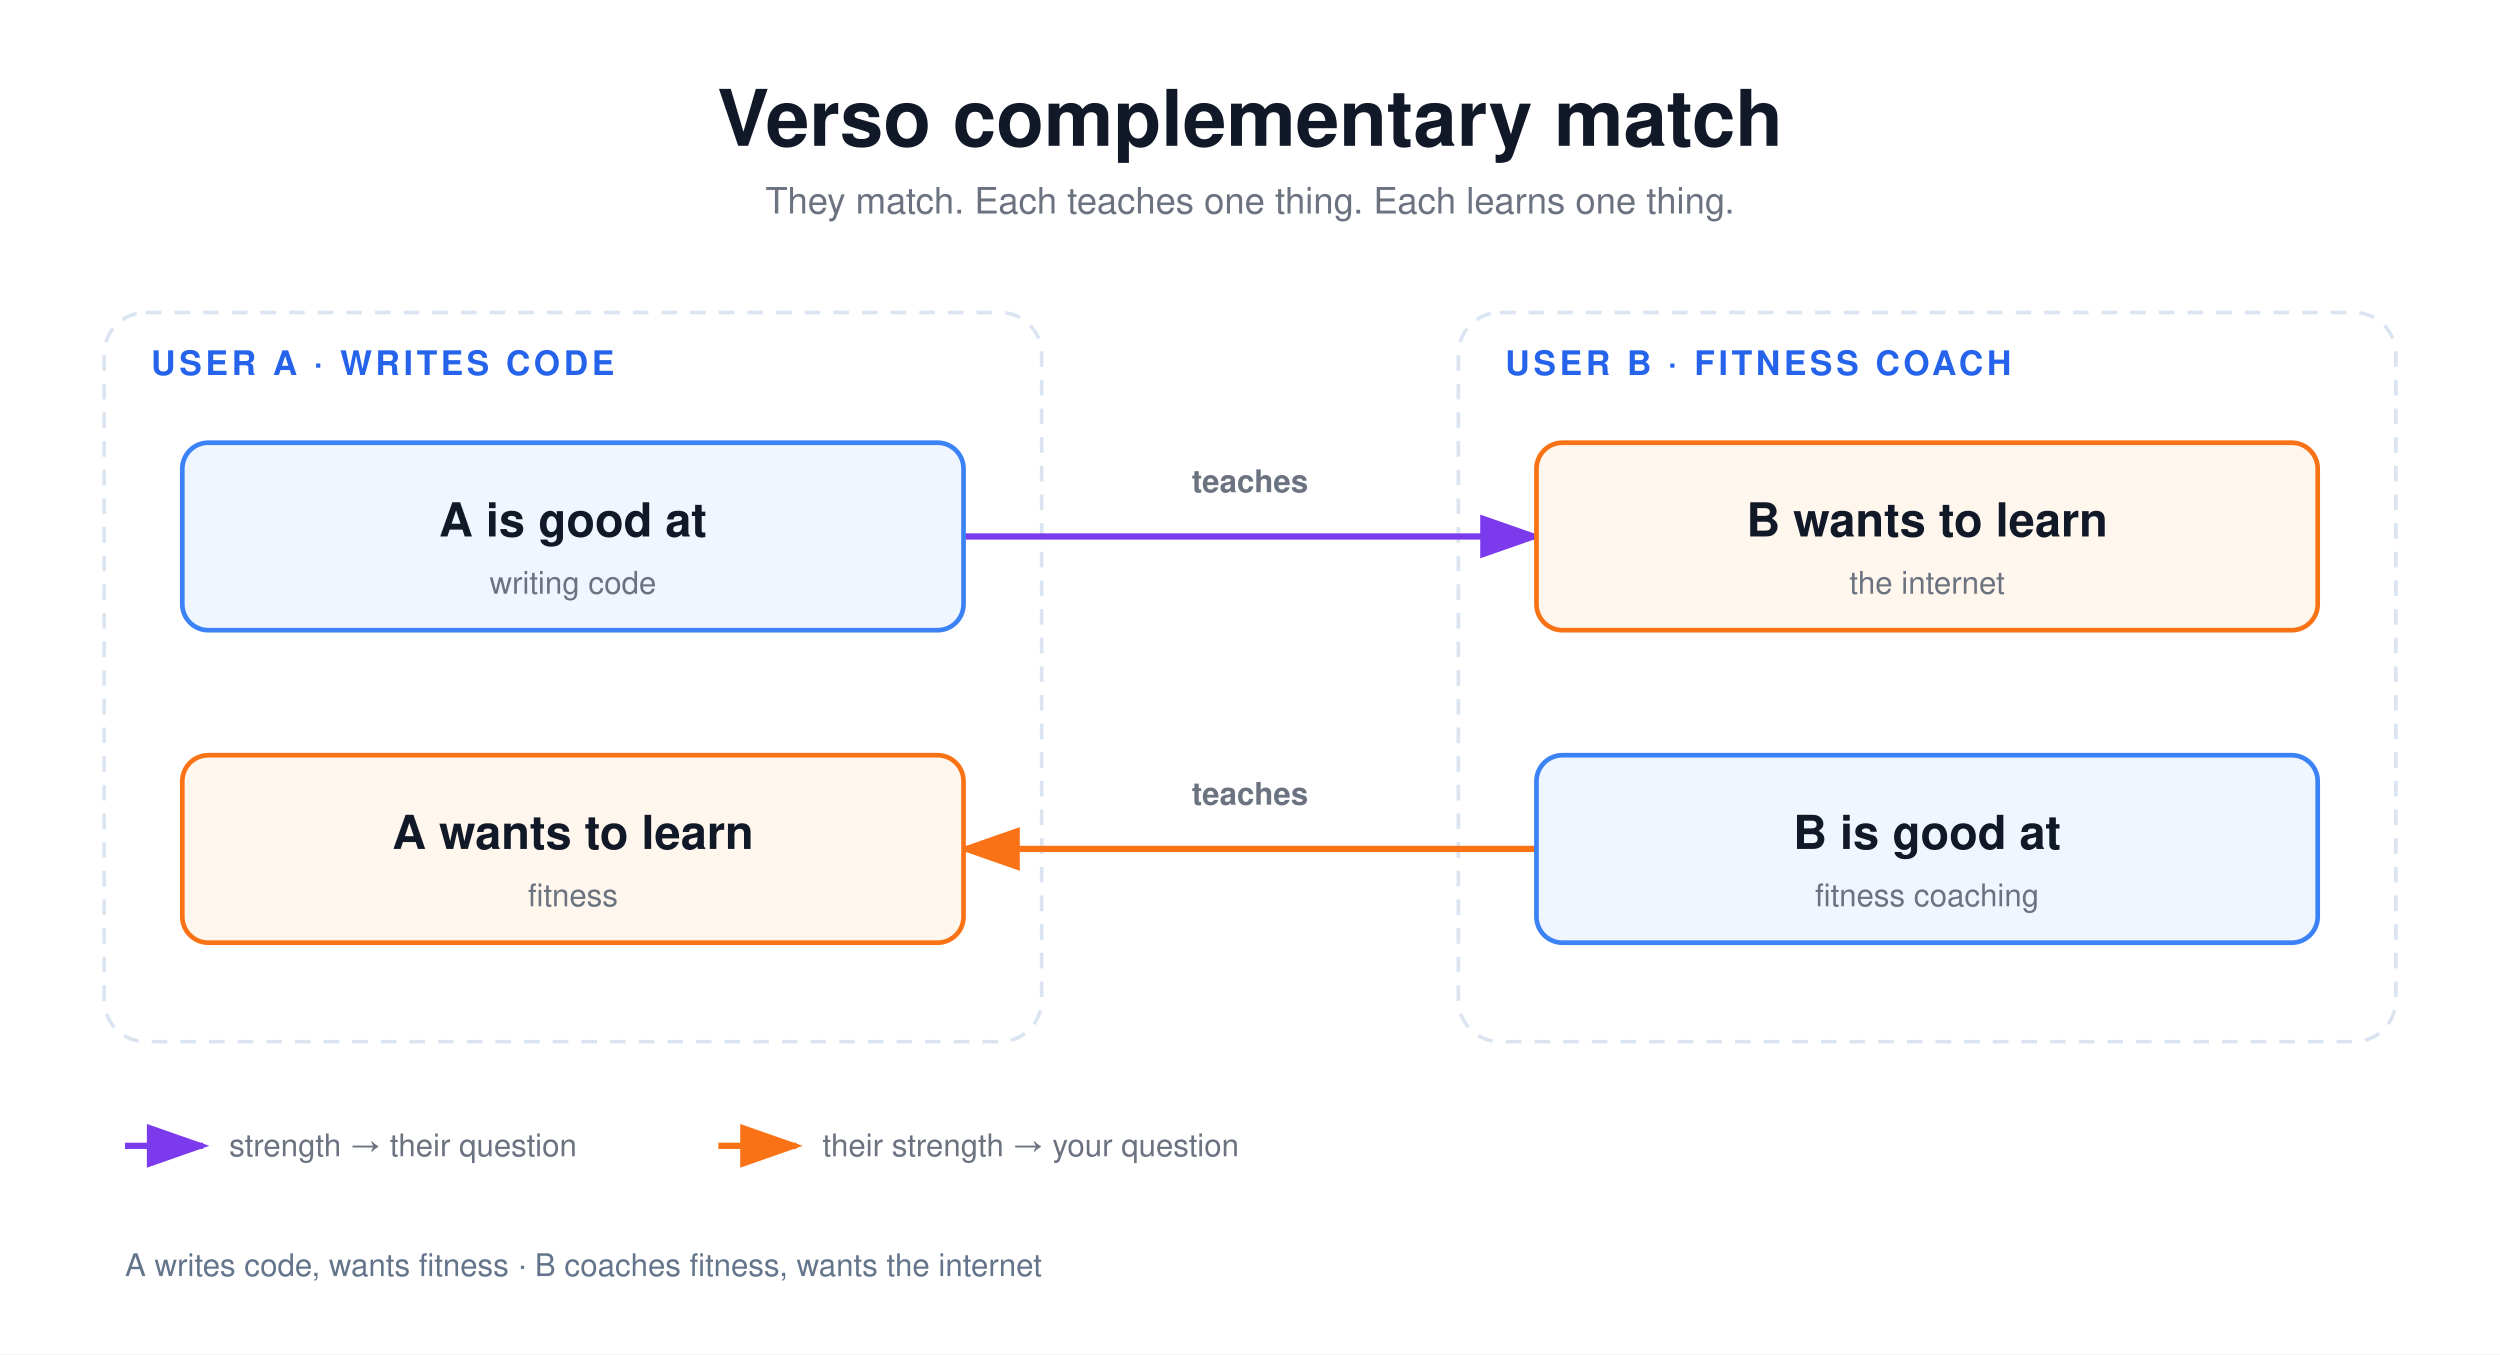
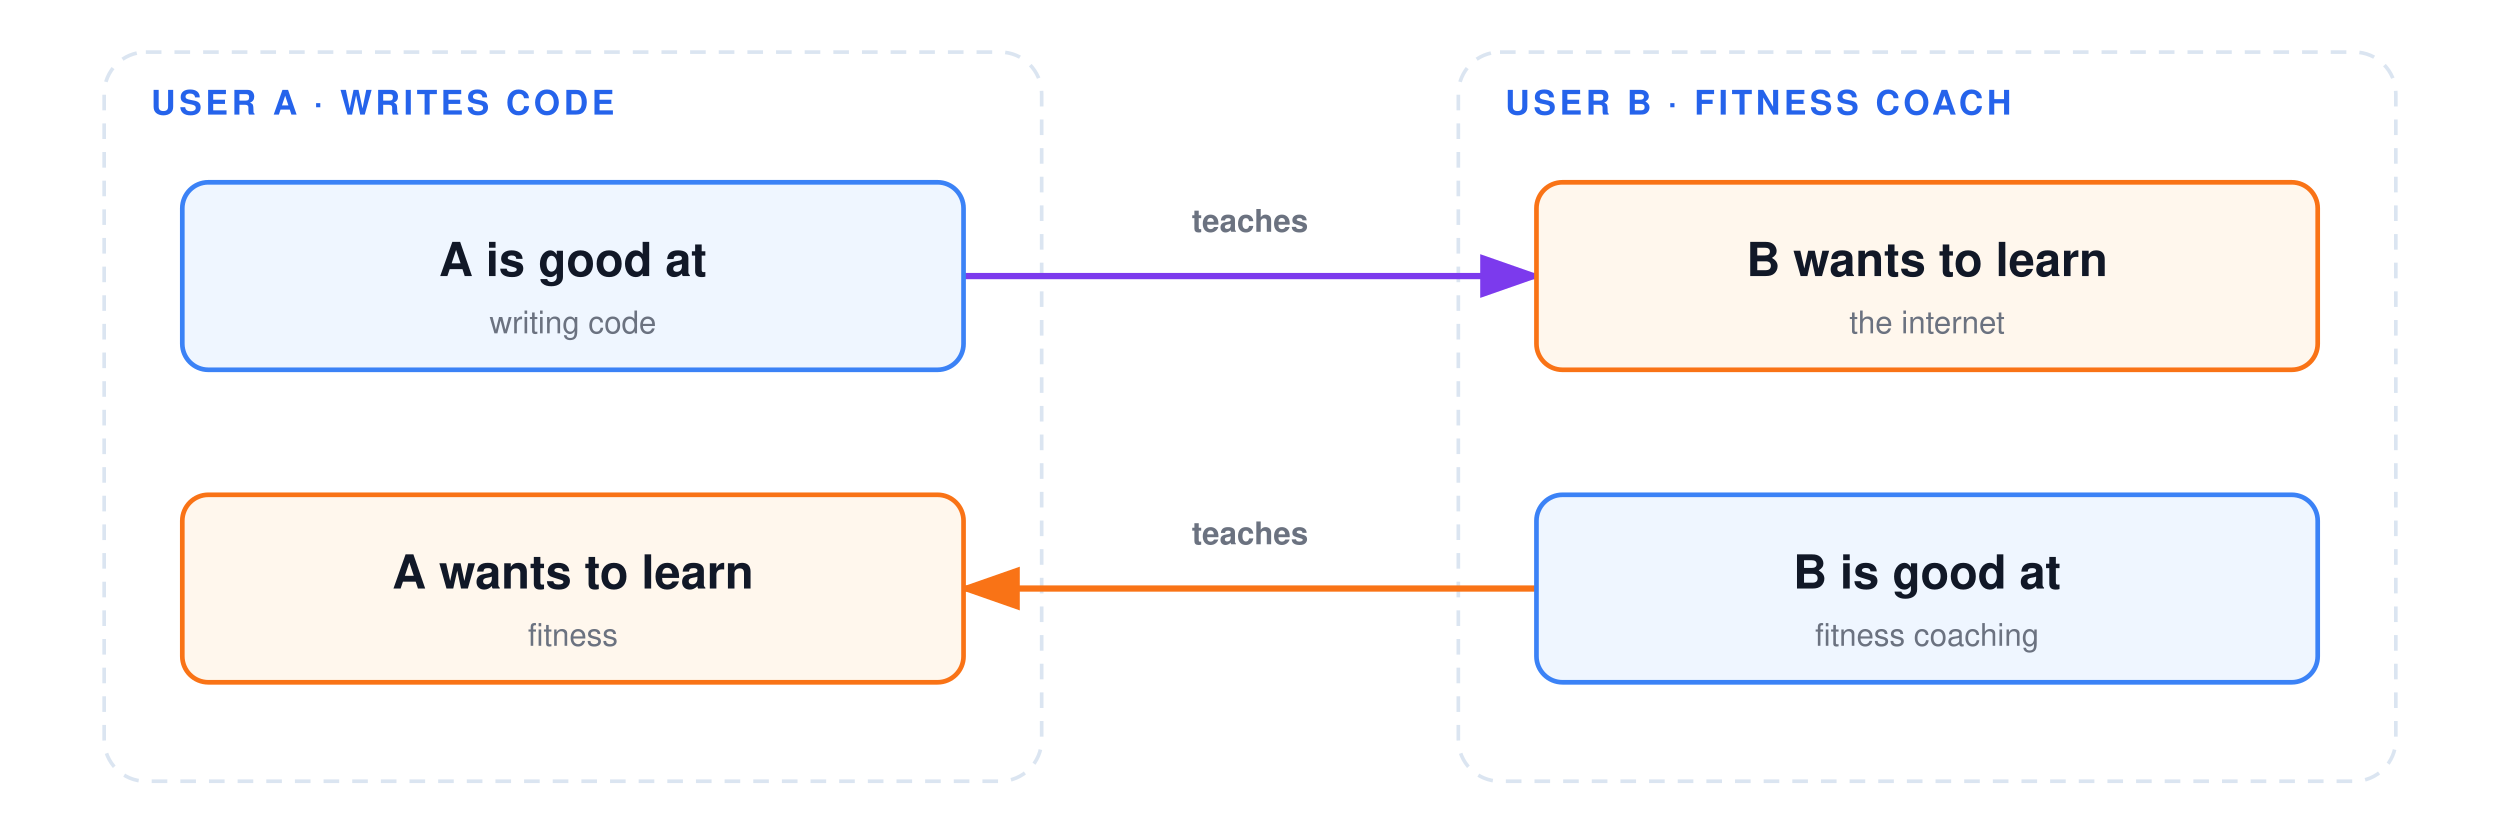
- <svg xmlns="http://www.w3.org/2000/svg" viewBox="0 0 960 520" width="960" height="520" data-generator="fireworks-tech-graph" data-schema-version="1" data-text-metrics="heuristic-v1" data-style-id="1" data-visual-theme="Flat Icon" data-diagram-type="architecture" data-motion-scene="" data-semantic-profile="generic" data-semantic-valid="true" data-quality-profile="showcase" data-max-bends-per-edge="2" data-max-total-bends="8" data-max-route-stretch="1.35" data-max-bridged-crossings="0" data-min-node-gap="40.0" data-min-container-gutter="20.0" data-min-label-clearance="4.0" data-min-segment-length="16.0">
+ <svg xmlns="http://www.w3.org/2000/svg" viewBox="0 100 960 320" width="960" height="320" data-generator="fireworks-tech-graph" data-schema-version="1" data-text-metrics="heuristic-v1" data-style-id="1" data-visual-theme="Flat Icon" data-diagram-type="architecture" data-motion-scene="" data-semantic-profile="generic" data-semantic-valid="true" data-quality-profile="showcase" data-max-bends-per-edge="2" data-max-total-bends="8" data-max-route-stretch="1.35" data-max-bridged-crossings="0" data-min-node-gap="40.0" data-min-container-gutter="20.0" data-min-label-clearance="4.0" data-min-segment-length="16.0">
  <defs>
    <marker id="arrowA" markerWidth="10" markerHeight="7" refX="9" refY="3.5" orient="auto">
      <polygon points="0 0, 10 3.5, 0 7" fill="#7c3aed" />
    </marker>
    <marker id="arrowB" markerWidth="10" markerHeight="7" refX="9" refY="3.5" orient="auto">
      <polygon points="0 0, 10 3.5, 0 7" fill="#10b981" />
    </marker>
    <marker id="arrowC" markerWidth="10" markerHeight="7" refX="9" refY="3.5" orient="auto">
      <polygon points="0 0, 10 3.5, 0 7" fill="#2563eb" />
    </marker>
    <marker id="arrowE" markerWidth="10" markerHeight="7" refX="9" refY="3.5" orient="auto">
      <polygon points="0 0, 10 3.5, 0 7" fill="#f97316" />
    </marker>
    <marker id="arrowF" markerWidth="10" markerHeight="7" refX="9" refY="3.5" orient="auto">
      <polygon points="0 0, 10 3.5, 0 7" fill="#7c3aed" />
    </marker>
    <marker id="arrowG" markerWidth="10" markerHeight="7" refX="9" refY="3.5" orient="auto">
      <polygon points="0 0, 10 3.5, 0 7" fill="#ef4444" />
    </marker>
    <marker id="arrowH" markerWidth="10" markerHeight="7" refX="9" refY="3.5" orient="auto">
      <polygon points="0 0, 10 3.5, 0 7" fill="#6b7280" />
    </marker>
    <filter id="shadowSoft" x="-20%" y="-20%" width="140%" height="160%">
      <feDropShadow dx="0" dy="3" stdDeviation="6" flood-color="#0f172a" flood-opacity="0.12" />
    </filter>
    <filter id="shadowGlass" x="-20%" y="-20%" width="140%" height="160%">
      <feDropShadow dx="0" dy="10" stdDeviation="16" flood-color="#020617" flood-opacity="0.28" />
    </filter>
    <style>
    text { font-family: 'Helvetica Neue', Helvetica, Arial, 'PingFang SC', 'Noto Sans CJK SC', 'Microsoft YaHei', 'Microsoft JhengHei', 'SimHei', sans-serif; }
-     .title { font-size: 30px; font-weight: 700; fill: #111827; }
-     .subtitle { font-size: 14px; font-weight: 500; fill: #6b7280; }
    .section { font-size: 13px; font-weight: 700; fill: #2563eb; letter-spacing: 1.4px; }
    .section-sub { font-size: 12px; font-weight: 500; fill: #64748b; }
    .node-title { font-weight: 700; fill: #111827; }
    .node-sub { font-weight: 500; fill: #6b7280; }
    .node-type { font-size: 12px; font-weight: 700; fill: #64748b; letter-spacing: 0.08em; }
    .arrow-label { font-size: 12px; font-weight: 600; fill: #6b7280; }
-     .legend { font-size: 12px; font-weight: 500; fill: #6b7280; }
-     .footnote { font-size: 12px; font-weight: 500; fill: #64748b; }
    .metric-label { font-size: 8.5px; font-weight: 700; fill: #64748b; text-transform: uppercase; }
    .metric-value { font-size: 9.5px; font-weight: 700; fill: #111827; }
    </style>
  </defs>
-   <rect data-graph-role="background" width="960.0" height="520.0" fill="#ffffff" />
-   <text x="480.0" y="56" text-anchor="middle" class="title">Verso complementary match</text>
-   <text x="480.0" y="82" text-anchor="middle" class="subtitle">They match. Each teaches one thing. Each learns one thing.</text>
+   <rect data-graph-role="background" width="960.0" height="480.0" fill="#ffffff" />
  <g id="user-a" data-graph-role="container" data-container-id="user-a" data-semantic-role="boundary" data-graph-bounds="40,120,400,400">
    <rect data-graph-role="container" x="40.0" y="120.0" width="360.0" height="280.0" rx="16.0" fill="none" stroke="#dbe5f1" stroke-width="1.4" stroke-dasharray="6 5" />
    <text x="58.0" y="144.0" class="section">USER A · WRITES CODE</text>
    <rect id="user-a-header" data-graph-role="reserved" data-reserved-kind="container-header" x="48" y="126" width="169.1" height="30" fill="none" stroke="none" />
  </g>
  <g id="user-b" data-graph-role="container" data-container-id="user-b" data-semantic-role="boundary" data-graph-bounds="560,120,920,400">
    <rect data-graph-role="container" x="560.0" y="120.0" width="360.0" height="280.0" rx="16.0" fill="none" stroke="#dbe5f1" stroke-width="1.4" stroke-dasharray="6 5" />
    <text x="578.0" y="144.0" class="section">USER B · FITNESS COACH</text>
    <rect id="user-b-header" data-graph-role="reserved" data-reserved-kind="container-header" x="568" y="126" width="181.06" height="30" fill="none" stroke="none" />
  </g>
  <path id="teach-code" data-graph-role="edge" data-edge-id="teach-code" data-source="a-offer" data-target="b-want" data-edge-kind="flow" data-topic-id="" data-flow="control" data-motion-role="" data-motion-stage="" data-motion-order="" data-protocol="" data-via="" data-critical-path-id="" data-critical-hop="" data-critical-hops="" data-critical="false" data-bends="0" data-route-stretch="1.0" data-bridges="" d="M 370,206 L 590,206" fill="none" stroke="#7c3aed" stroke-width="2.4" stroke-linecap="round" stroke-linejoin="round" marker-end="url(#arrowA)" />
  <path id="teach-fitness" data-graph-role="edge" data-edge-id="teach-fitness" data-source="b-offer" data-target="a-want" data-edge-kind="flow" data-topic-id="" data-flow="data" data-motion-role="" data-motion-stage="" data-motion-order="" data-protocol="" data-via="" data-critical-path-id="" data-critical-hop="" data-critical-hops="" data-critical="false" data-bends="0" data-route-stretch="1.0" data-bridges="" d="M 590,326 L 370,326" fill="none" stroke="#f97316" stroke-width="2.4" stroke-linecap="round" stroke-linejoin="round" marker-end="url(#arrowE)" />
  <g id="node-a-offer" data-graph-role="node" data-node-id="a-offer" data-semantic-role="rect" data-motion-role="" data-motion-stage="" data-motion-order="" data-parent="" data-deployment-id="" data-topic-id="" data-span-id="" data-station-order="" data-status="" data-start-ms="" data-duration-ms="" data-parent-span="" data-graph-bounds="70,170,370,242">
    <rect x="70.0" y="170.0" width="300.0" height="72.0" rx="10.0" fill="#eff6ff" stroke="#3b82f6" stroke-width="1.8" />
    <text data-text-role="title" data-full-text="A is good at" data-text-max-width="276.0" x="220.0" y="206.0" text-anchor="middle" class="node-title" font-size="18">A is good at</text>
    <text data-text-role="subtitle" data-full-text="writing code" data-text-max-width="276.0" x="220.0" y="228.0" text-anchor="middle" class="node-sub" font-size="12">writing code</text>
  </g>
  <g id="node-a-want" data-graph-role="node" data-node-id="a-want" data-semantic-role="rect" data-motion-role="" data-motion-stage="" data-motion-order="" data-parent="" data-deployment-id="" data-topic-id="" data-span-id="" data-station-order="" data-status="" data-start-ms="" data-duration-ms="" data-parent-span="" data-graph-bounds="70,290,370,362">
    <rect x="70.0" y="290.0" width="300.0" height="72.0" rx="10.0" fill="#fff7ed" stroke="#f97316" stroke-width="1.8" />
    <text data-text-role="title" data-full-text="A wants to learn" data-text-max-width="276.0" x="220.0" y="326.0" text-anchor="middle" class="node-title" font-size="18">A wants to learn</text>
    <text data-text-role="subtitle" data-full-text="fitness" data-text-max-width="276.0" x="220.0" y="348.0" text-anchor="middle" class="node-sub" font-size="12">fitness</text>
  </g>
  <g id="node-b-want" data-graph-role="node" data-node-id="b-want" data-semantic-role="rect" data-motion-role="" data-motion-stage="" data-motion-order="" data-parent="" data-deployment-id="" data-topic-id="" data-span-id="" data-station-order="" data-status="" data-start-ms="" data-duration-ms="" data-parent-span="" data-graph-bounds="590,170,890,242">
    <rect x="590.0" y="170.0" width="300.0" height="72.0" rx="10.0" fill="#fff7ed" stroke="#f97316" stroke-width="1.8" />
    <text data-text-role="title" data-full-text="B wants to learn" data-text-max-width="276.0" x="740.0" y="206.0" text-anchor="middle" class="node-title" font-size="18">B wants to learn</text>
    <text data-text-role="subtitle" data-full-text="the internet" data-text-max-width="276.0" x="740.0" y="228.0" text-anchor="middle" class="node-sub" font-size="12">the internet</text>
  </g>
  <g id="node-b-offer" data-graph-role="node" data-node-id="b-offer" data-semantic-role="rect" data-motion-role="" data-motion-stage="" data-motion-order="" data-parent="" data-deployment-id="" data-topic-id="" data-span-id="" data-station-order="" data-status="" data-start-ms="" data-duration-ms="" data-parent-span="" data-graph-bounds="590,290,890,362">
    <rect x="590.0" y="290.0" width="300.0" height="72.0" rx="10.0" fill="#eff6ff" stroke="#3b82f6" stroke-width="1.8" />
    <text data-text-role="title" data-full-text="B is good at" data-text-max-width="276.0" x="740.0" y="326.0" text-anchor="middle" class="node-title" font-size="18">B is good at</text>
    <text data-text-role="subtitle" data-full-text="fitness coaching" data-text-max-width="276.0" x="740.0" y="348.0" text-anchor="middle" class="node-sub" font-size="12">fitness coaching</text>
  </g>
  <g id="teach-code-label" data-graph-role="label" data-owner="teach-code" data-graph-bounds="448.64,175,511.36,195">
    <rect x="448.64" y="175.0" width="62.72" height="20" rx="6" fill="#ffffff" opacity="0.94" />
    <text x="480.0" y="189.0" text-anchor="middle" class="arrow-label">teaches</text>
  </g>
  <g id="teach-fitness-label" data-graph-role="label" data-owner="teach-fitness" data-graph-bounds="448.64,295,511.36,315">
    <rect x="448.64" y="295.0" width="62.72" height="20" rx="6" fill="#ffffff" opacity="0.94" />
    <text x="480.0" y="309.0" text-anchor="middle" class="arrow-label">teaches</text>
  </g>
-   <g id="legend" data-graph-role="legend">
-     <rect id="legend-zone" data-graph-role="reserved" data-reserved-kind="legend" x="38" y="426" width="489.84" height="46" rx="10" fill="none" stroke="none" />
-     <line data-graph-role="decoration" x1="48.0" y1="440.0" x2="78.0" y2="440.0" stroke="#7c3aed" stroke-width="2.4" marker-end="url(#arrowA)" />
-     <text data-graph-role="decoration" x="88.0" y="444.0" class="legend">strength → their question</text>
-     <line data-graph-role="decoration" x1="275.84" y1="440.0" x2="305.84" y2="440.0" stroke="#f97316" stroke-width="2.4" marker-end="url(#arrowE)" />
-     <text data-graph-role="decoration" x="315.84" y="444.0" class="legend">their strength → your question</text>
-   </g>
-   <g id="footer" data-graph-role="reserved" data-graph-bounds="48,478,524,494">
-     <text x="48.0" y="490.0" class="footnote">A writes code, wants fitness · B coaches fitness, wants the internet</text>
-   </g>
</svg>
